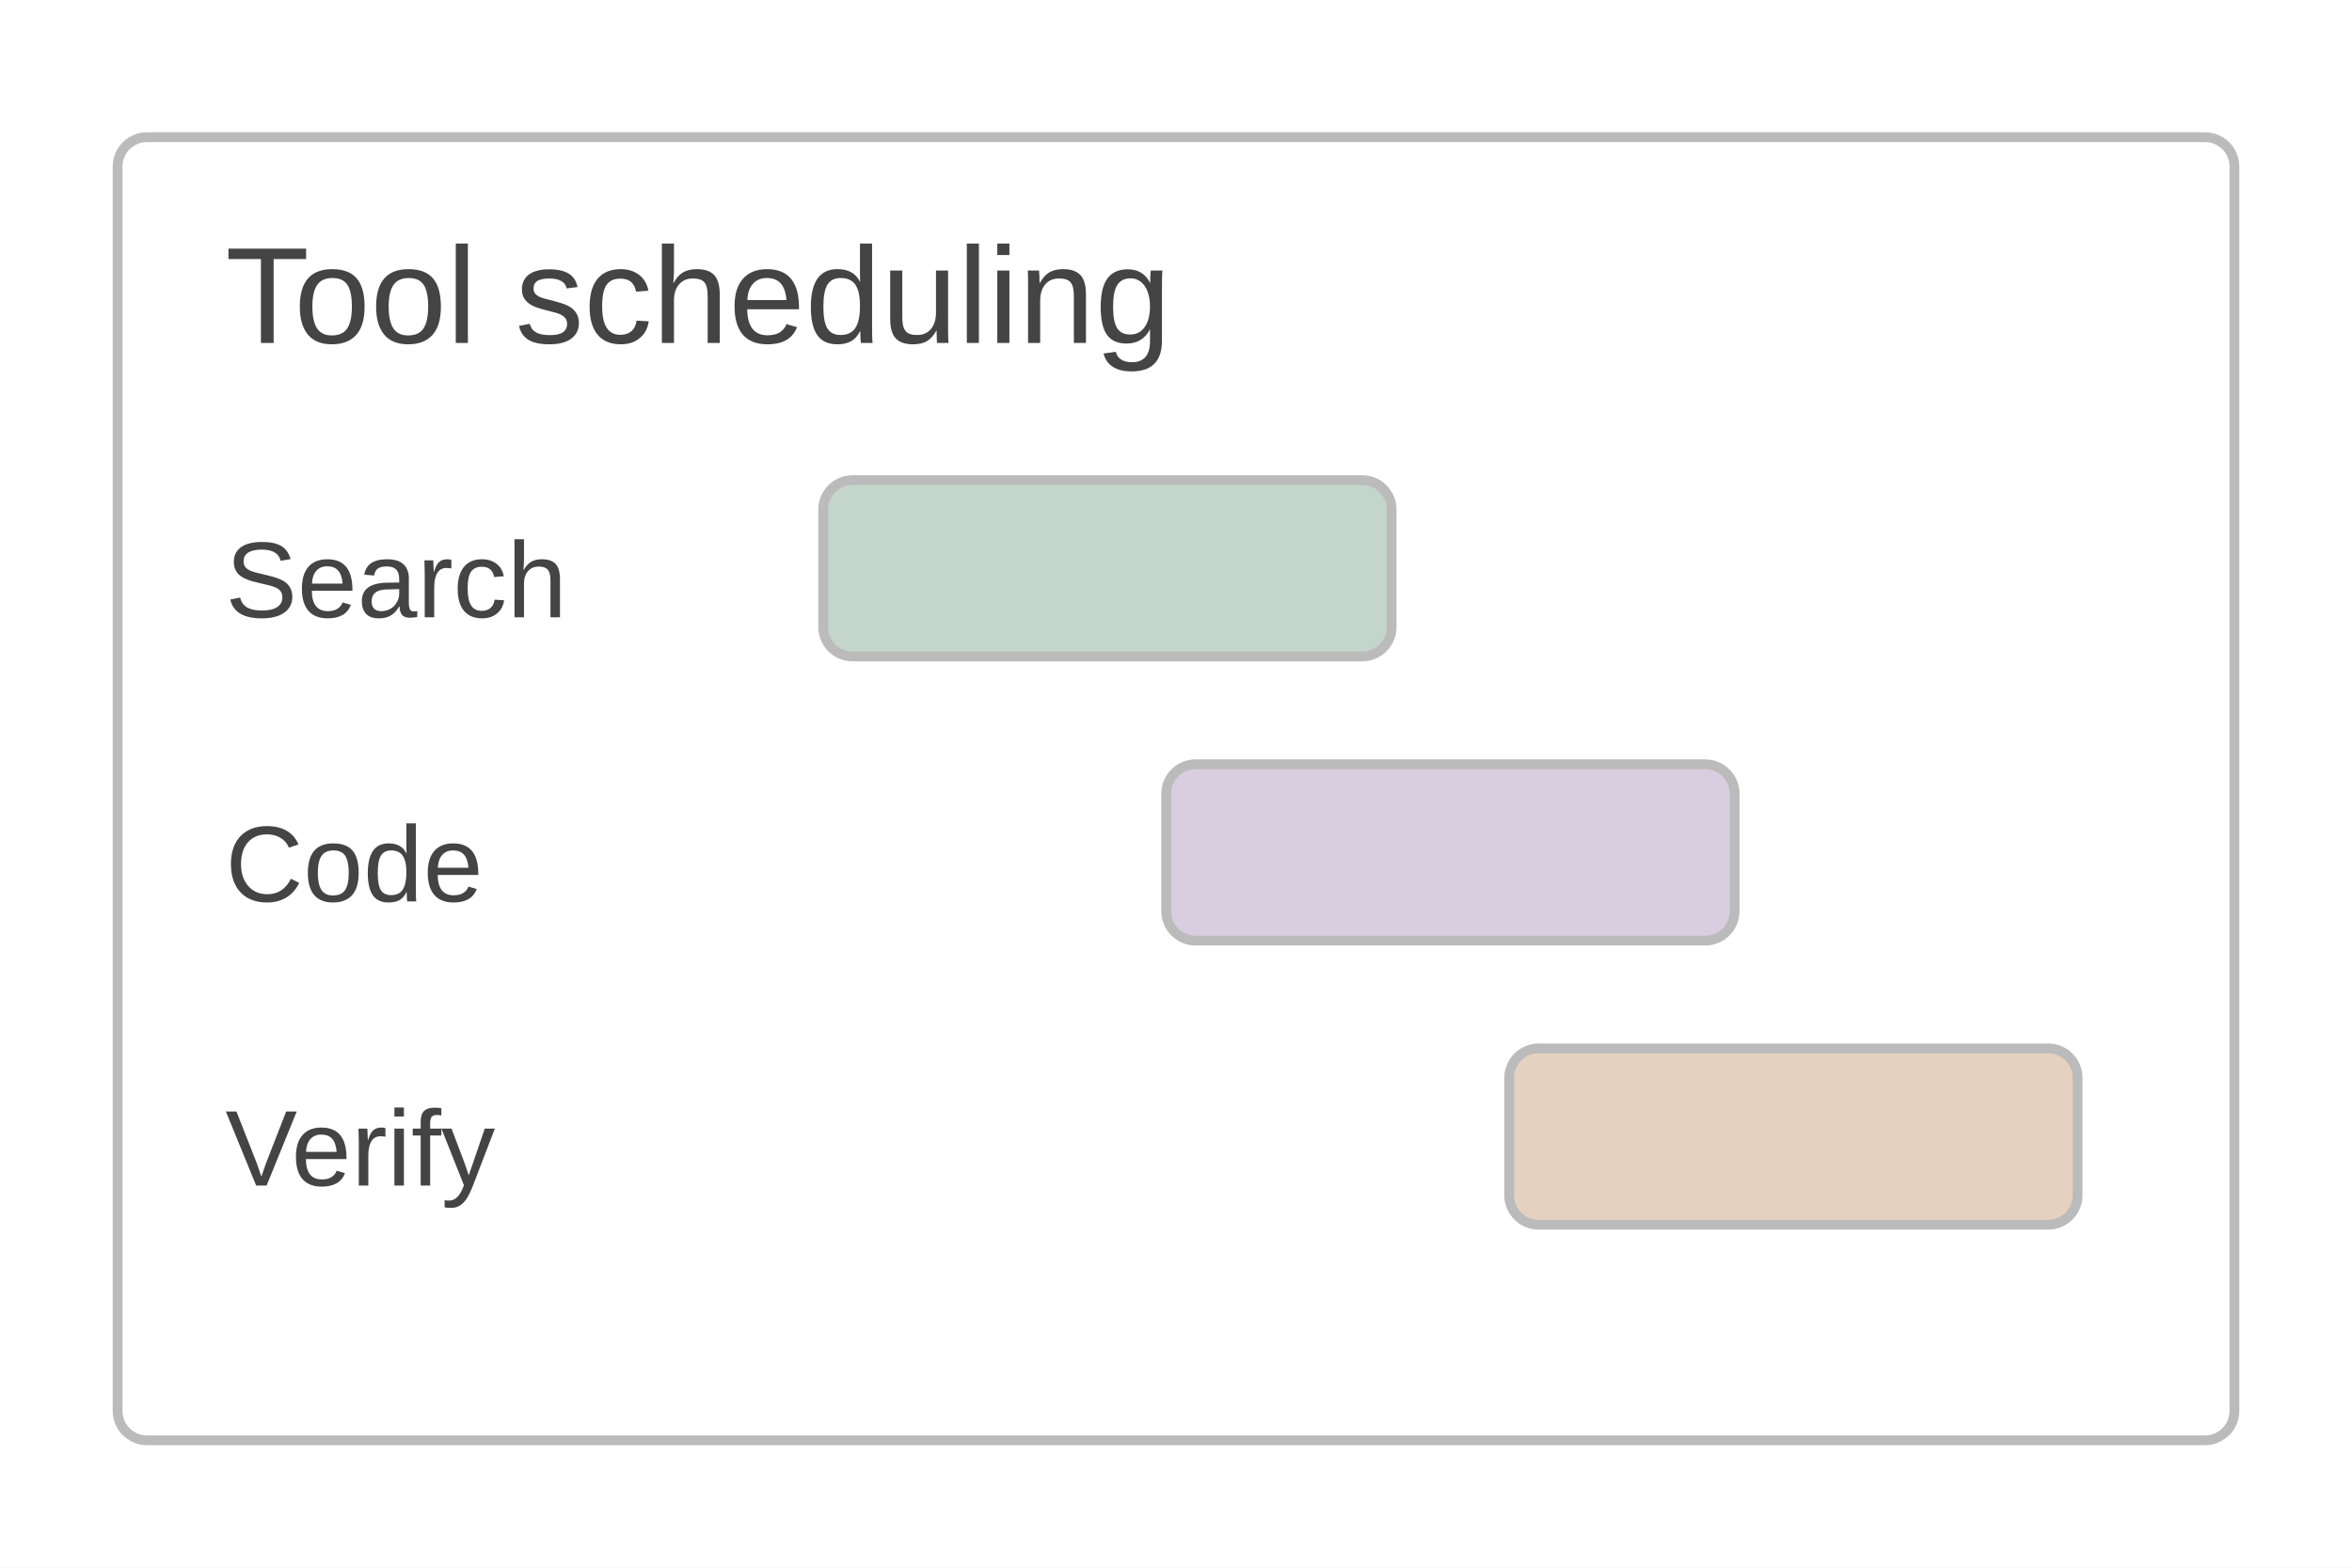
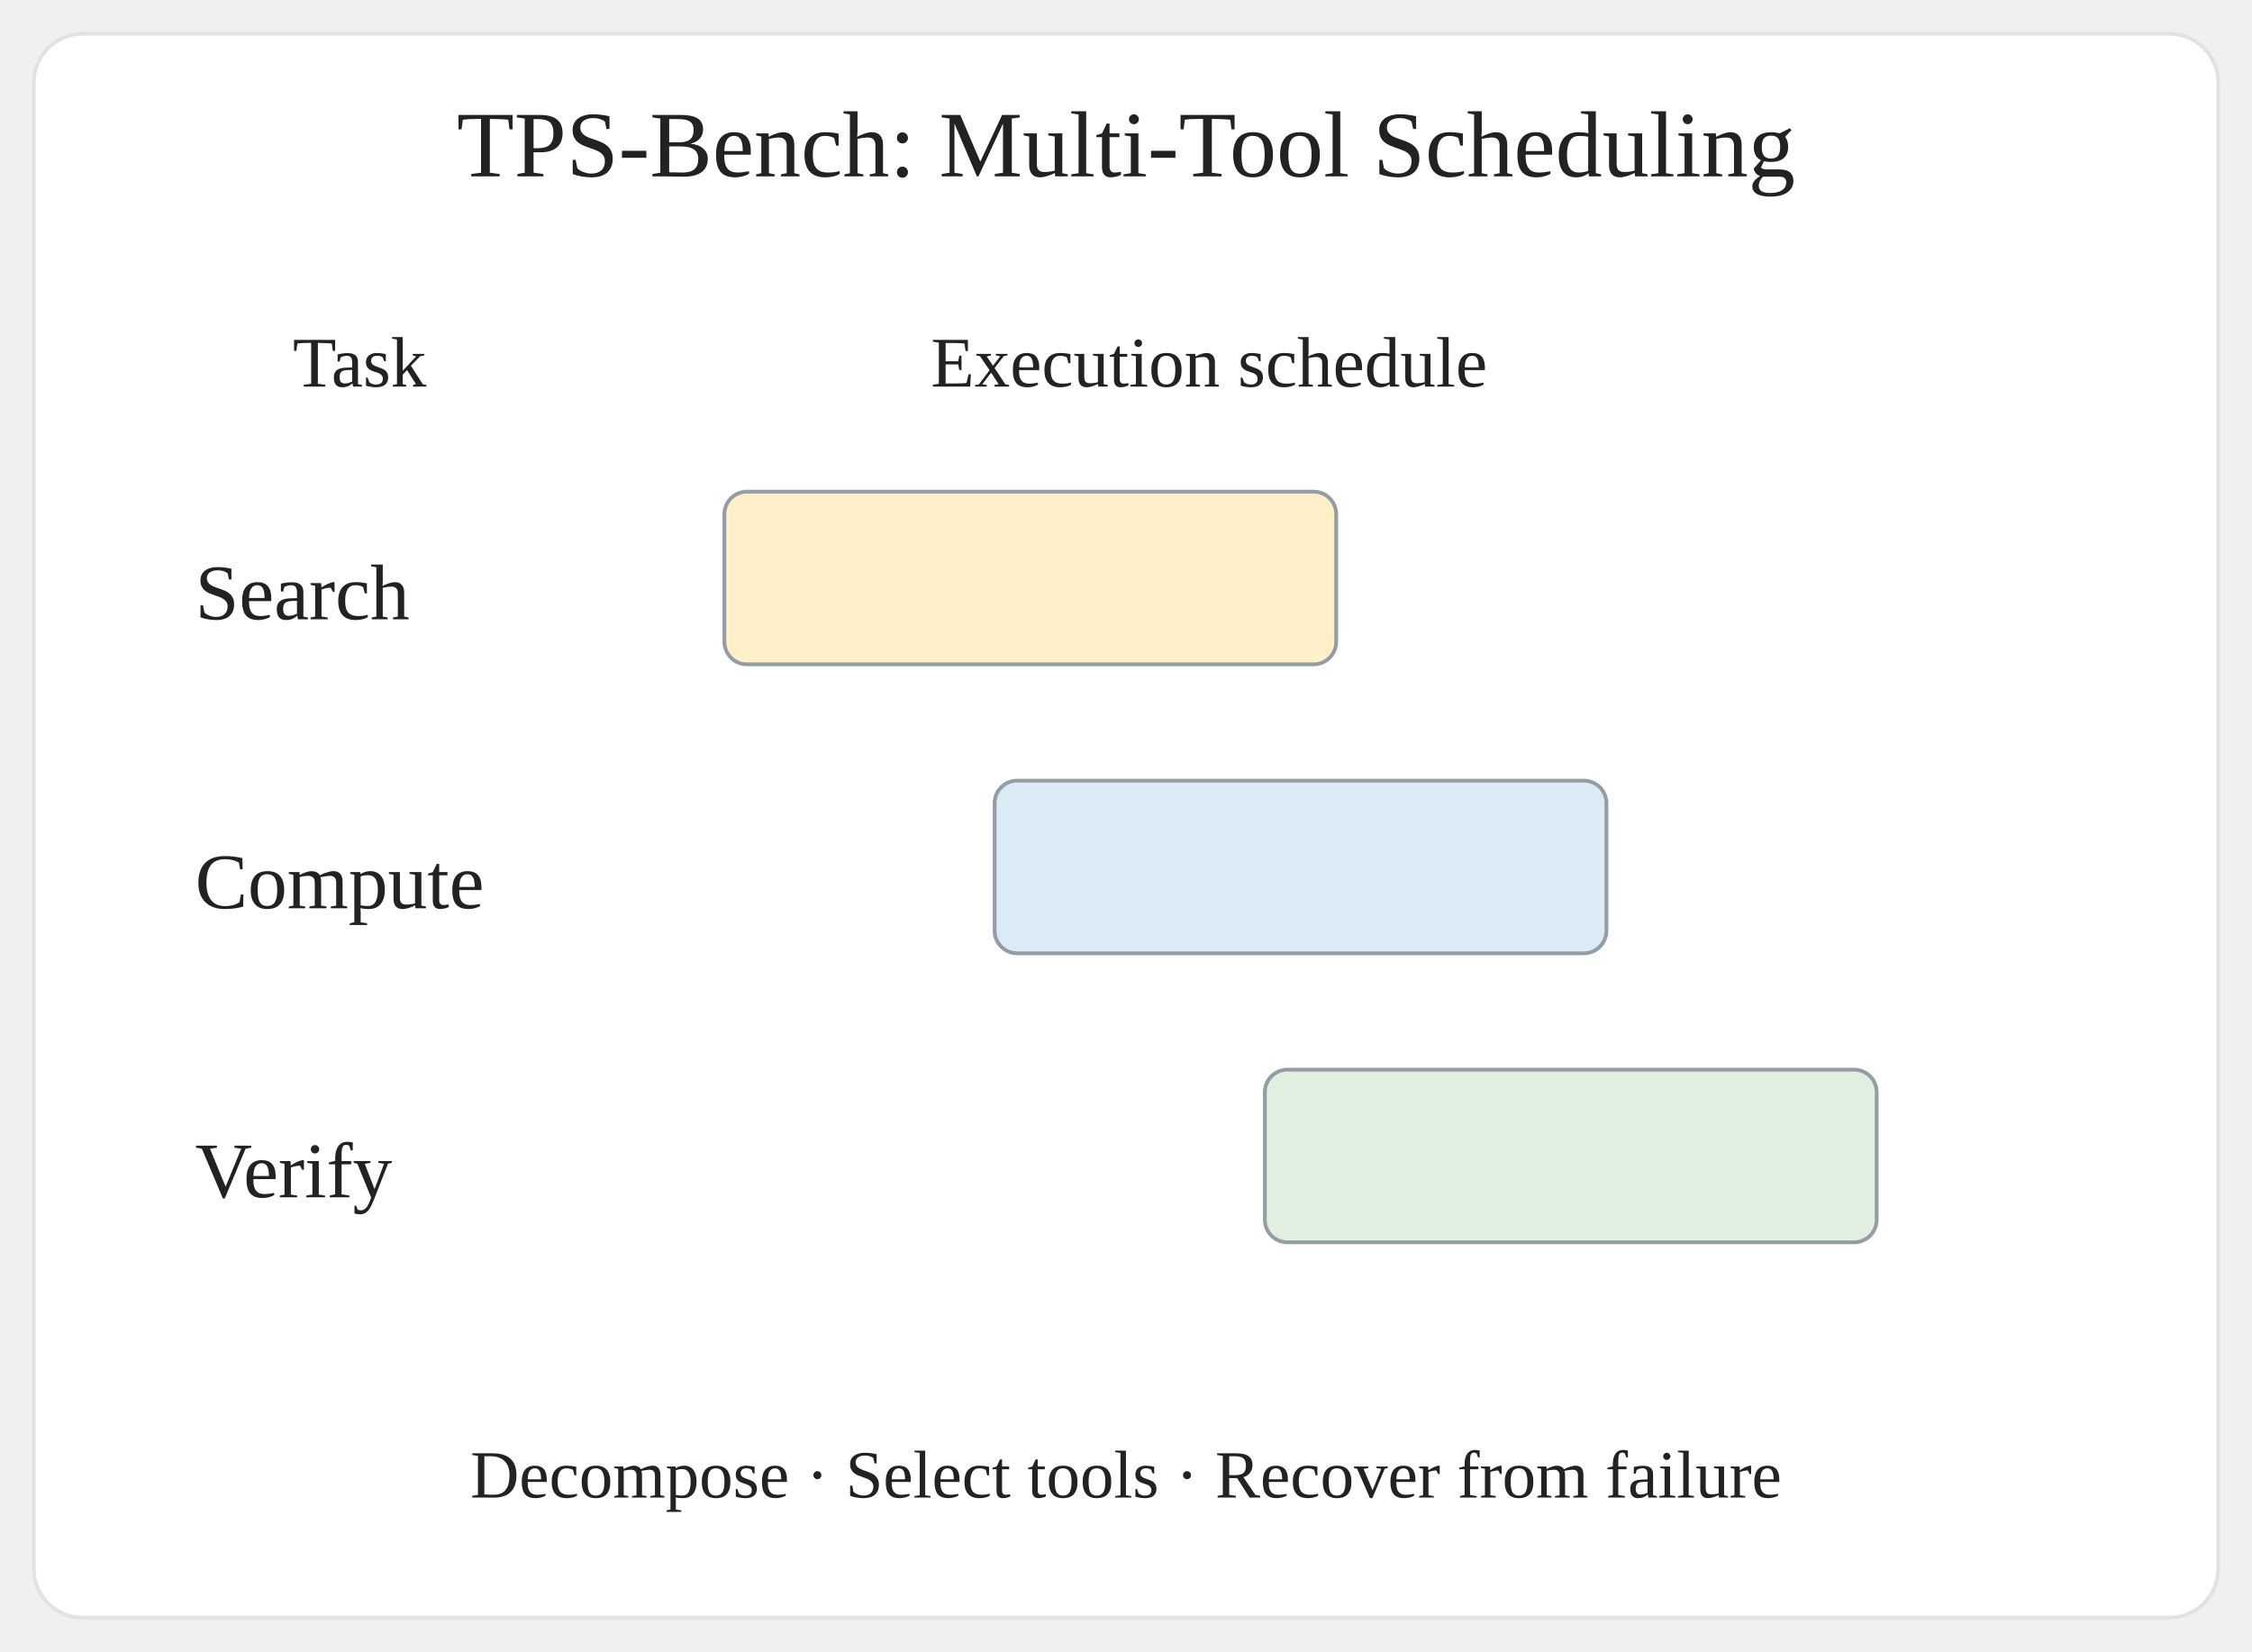
- <svg xmlns="http://www.w3.org/2000/svg" viewBox="0 0 240 160">
-   <rect width="240" height="160" fill="white" />
-   <rect x="12" y="14" width="216" height="133" rx="3" fill="#fff" stroke="#bbb" stroke-width="1" />
-   <text x="23" y="35" font-size="14" fill="#444" font-family="Arial,sans-serif">Tool scheduling</text>
-   <text x="23" y="63" font-size="11" fill="#444" font-family="Arial,sans-serif">Search</text>
-   <rect x="84" y="49" width="58" height="18" rx="3" fill="#c4d6cb" stroke="#bbb" stroke-width="1" />
-   <text x="23" y="92" font-size="11" fill="#444" font-family="Arial,sans-serif">Code</text>
-   <rect x="119" y="78" width="58" height="18" rx="3" fill="#d9cee0" stroke="#bbb" stroke-width="1" />
-   <text x="23" y="121" font-size="11" fill="#444" font-family="Arial,sans-serif">Verify</text>
-   <rect x="154" y="107" width="58" height="18" rx="3" fill="#e5d1bf" stroke="#bbb" stroke-width="1" />
+ <svg xmlns="http://www.w3.org/2000/svg" width="600" height="440" viewBox="0 0 600 440">
+   <defs>
+     <marker id="a" markerWidth="7" markerHeight="7" refX="6" refY="3.5" orient="auto">
+       <path d="M0 0L7 3.5L0 7Z" fill="#555" />
+     </marker>
+   </defs>
+   <rect x="9" y="9" width="582" height="422" rx="13" fill="white" stroke="#e2e2e2" />
+   <g font-family="Georgia, 'Times New Roman', serif" fill="#222">
+     <text x="300" y="47" font-size="25" text-anchor="middle">TPS-Bench: Multi-Tool Scheduling</text>
+     <text x="78" y="103" font-size="19" text-anchor="start">Task</text>
+     <text x="248" y="103" font-size="19" text-anchor="start">Execution schedule</text>
+     <text x="52" y="165" font-size="21" text-anchor="start">Search</text>
+     <rect x="193" y="131" width="163" height="46" rx="6" fill="#fff0ca" stroke="#929da5" />
+     <text x="52" y="242" font-size="21" text-anchor="start">Compute</text>
+     <rect x="265" y="208" width="163" height="46" rx="6" fill="#dbeaf5" stroke="#929da5" />
+     <text x="52" y="319" font-size="21" text-anchor="start">Verify</text>
+     <rect x="337" y="285" width="163" height="46" rx="6" fill="#e0efdf" stroke="#929da5" />
+     <text x="300" y="399" font-size="18" text-anchor="middle">Decompose · Select tools · Recover from failure</text>
+   </g>
</svg>
